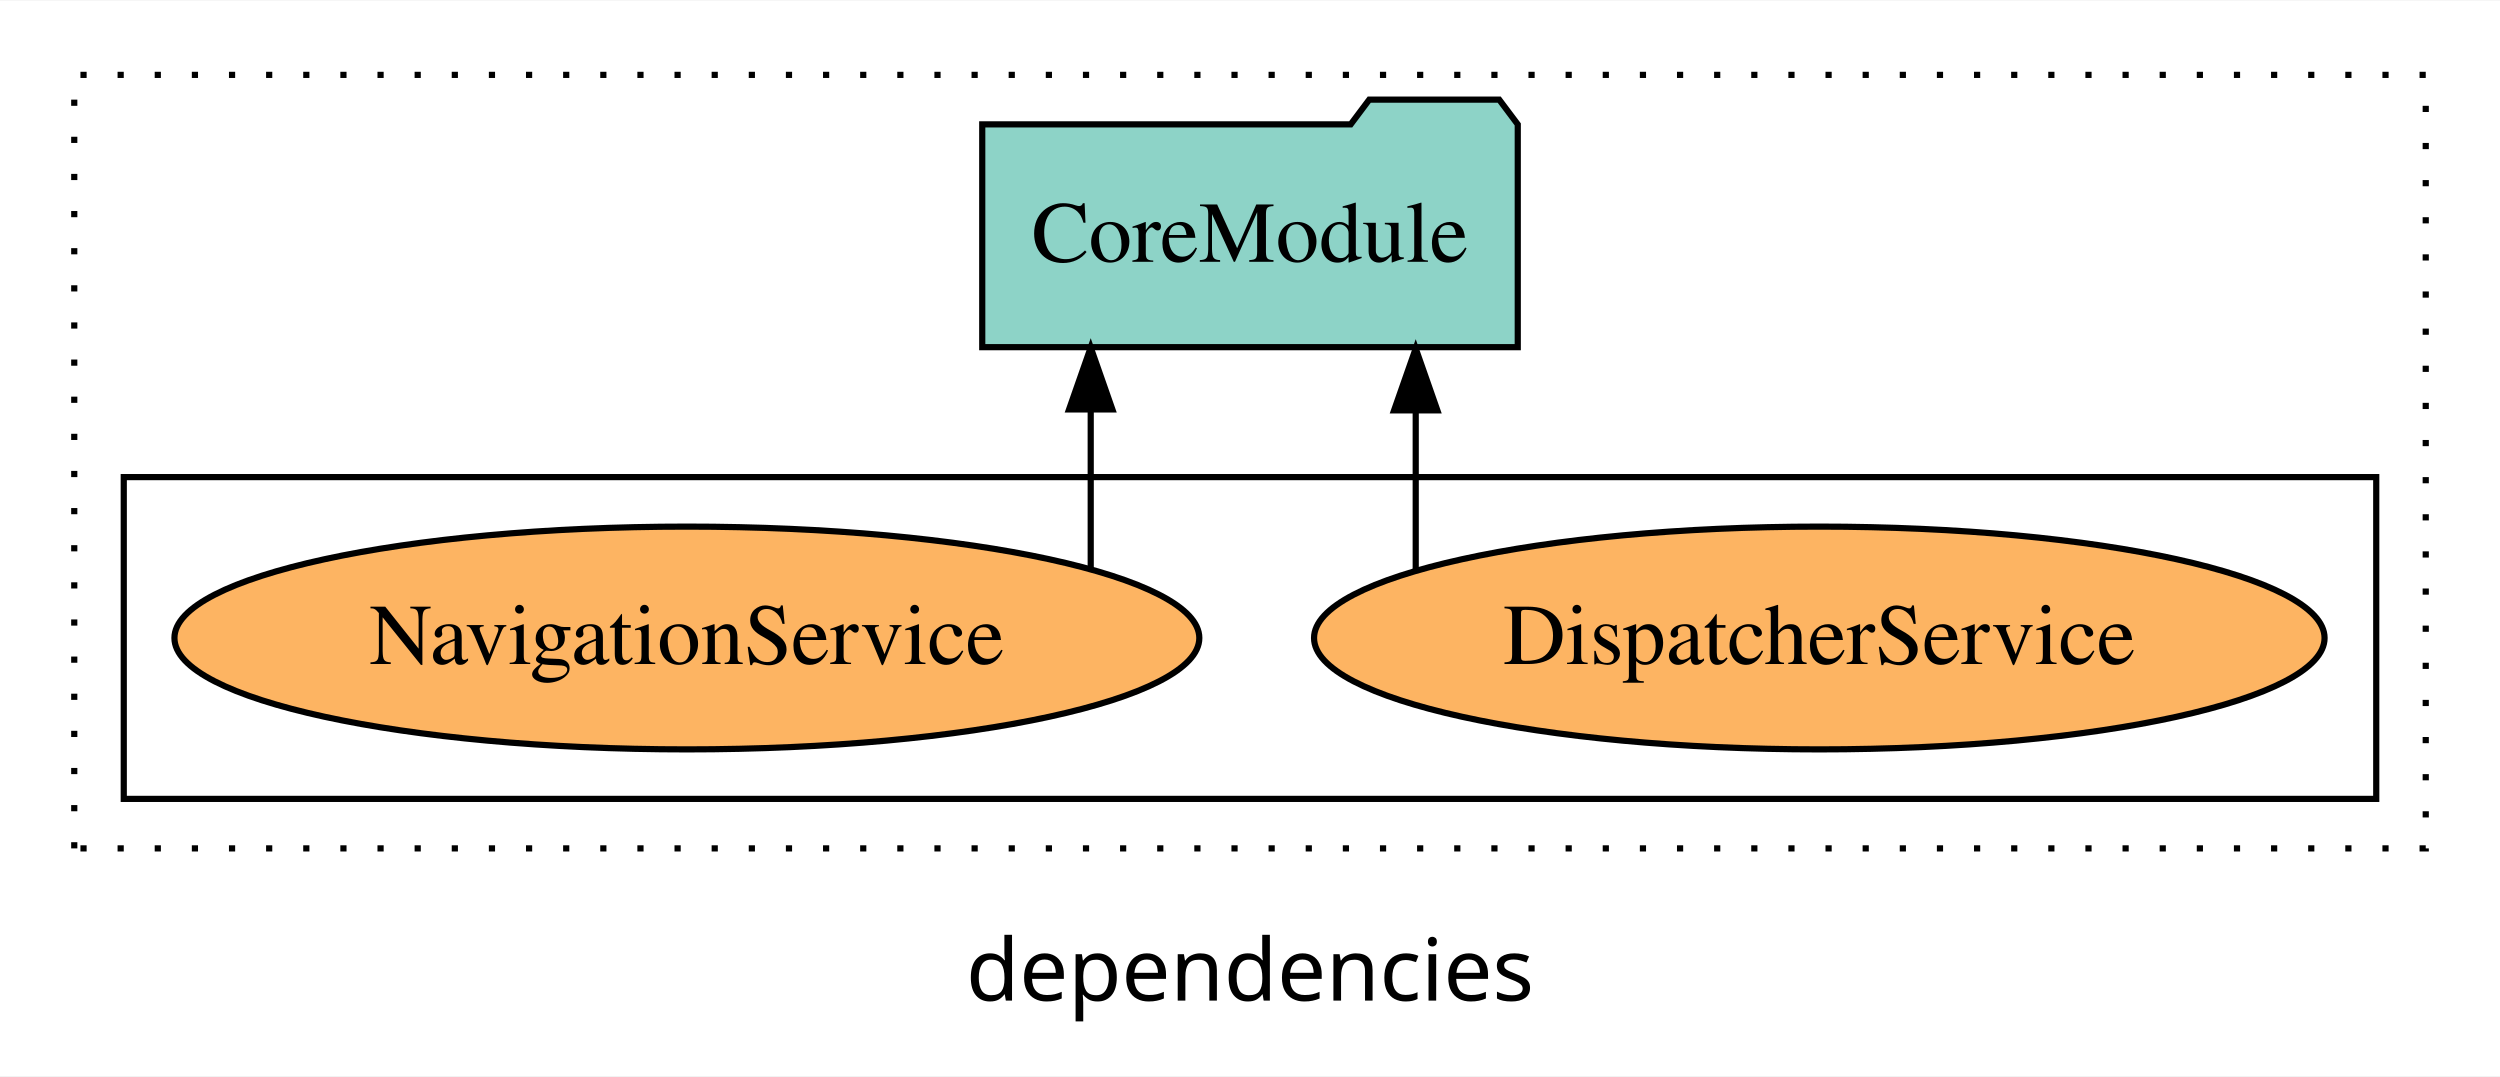
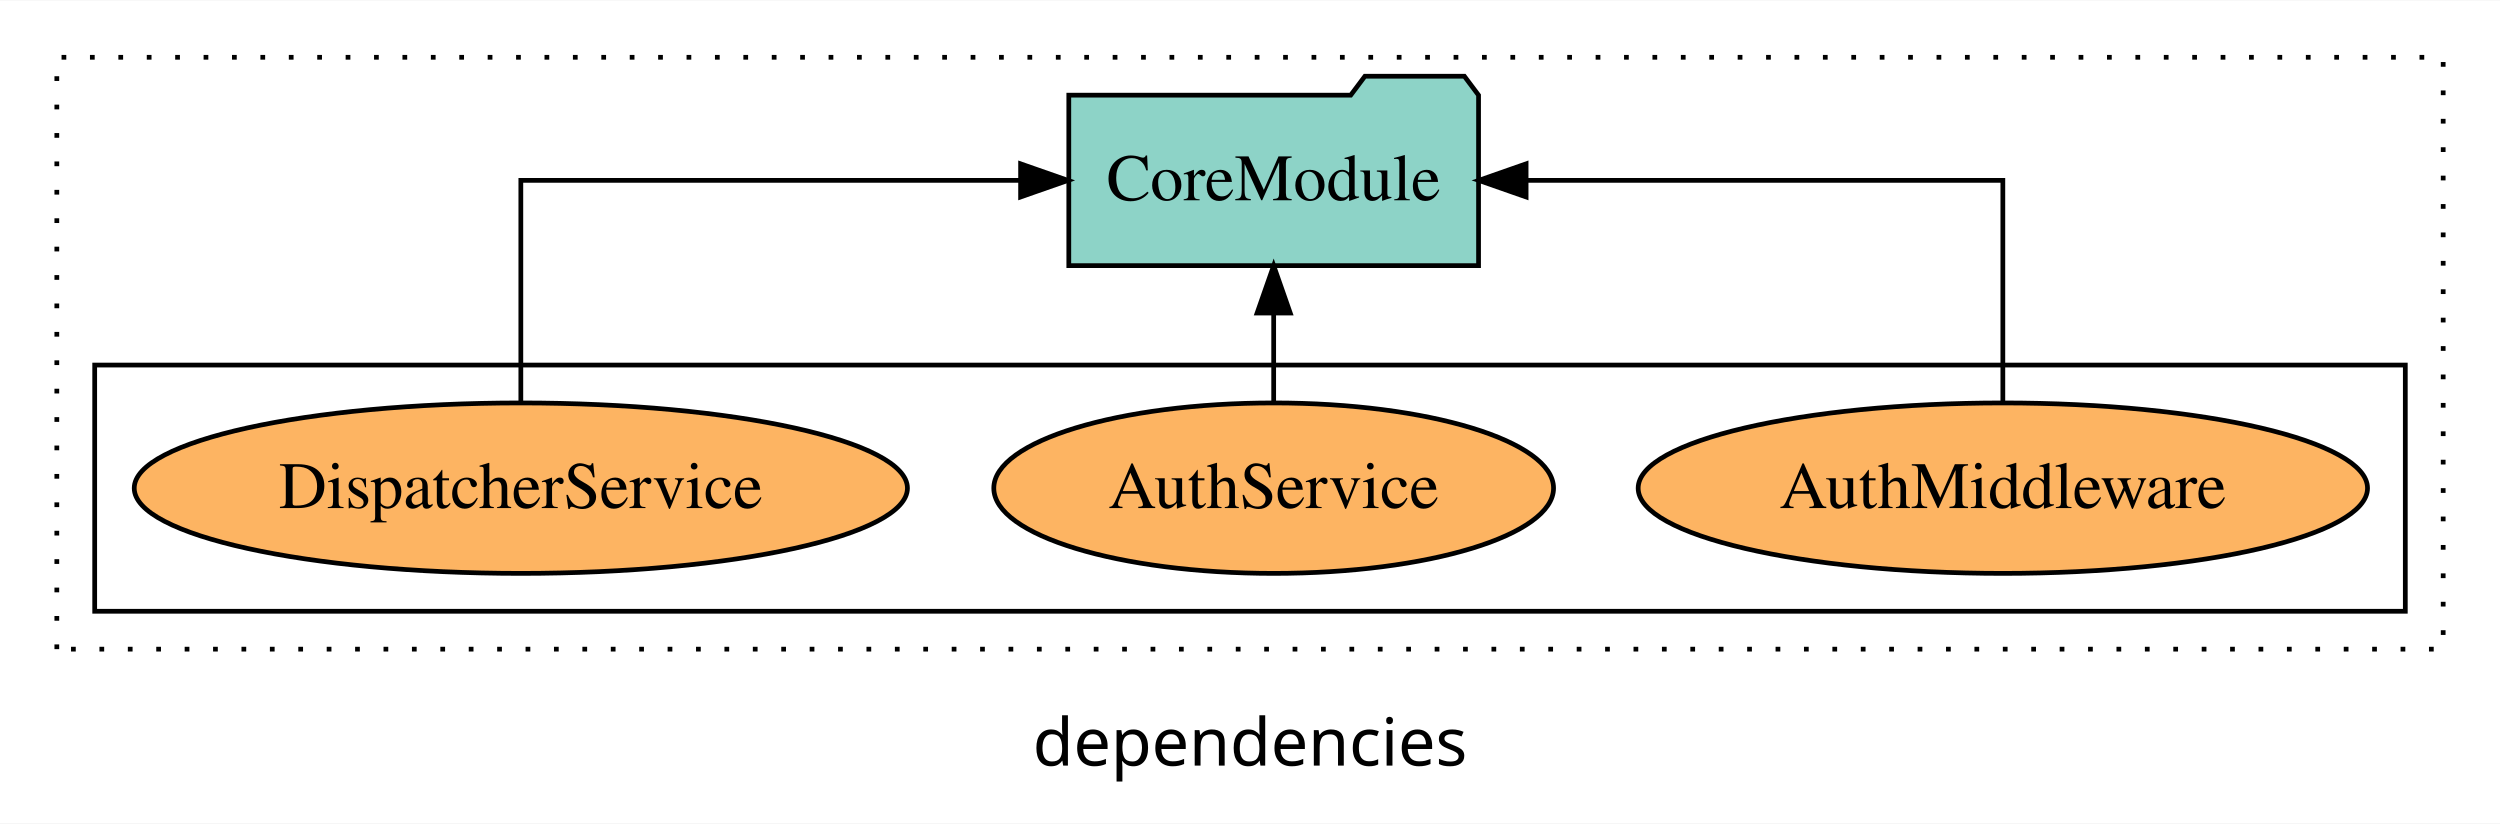
- <svg xmlns="http://www.w3.org/2000/svg" width="404pt" height="174pt" viewBox="0.00 0.00 404.00 173.80">
+ <svg xmlns="http://www.w3.org/2000/svg" width="528pt" height="174pt" viewBox="0.00 0.00 528.00 173.80">
  <g id="graph0" class="graph" transform="scale(1 1) rotate(0) translate(4 169.8)">
-     <polygon fill="white" stroke="transparent" points="-4,4 -4,-169.8 400,-169.8 400,4 -4,4" />
-     <text text-anchor="middle" x="198" y="-8.2" font-family="sans-serif" font-size="14.00">dependencies</text>
+     <polygon fill="white" stroke="transparent" points="-4,4 -4,-169.8 524,-169.8 524,4 -4,4" />
+     <text text-anchor="middle" x="260" y="-8.2" font-family="sans-serif" font-size="14.00">dependencies</text>
    <g id="clust1" class="cluster">
-       <polygon fill="none" stroke="black" stroke-dasharray="1,5" points="8,-32.8 8,-157.8 388,-157.8 388,-32.8 8,-32.8" />
+       <polygon fill="none" stroke="black" stroke-dasharray="1,5" points="8,-32.8 8,-157.8 512,-157.8 512,-32.8 8,-32.8" />
    </g>
    <g id="clust6" class="cluster">
-       <polygon fill="none" stroke="black" points="16,-40.8 16,-92.8 380,-92.8 380,-40.8 16,-40.8" />
+       <polygon fill="none" stroke="black" points="16,-40.8 16,-92.8 504,-92.8 504,-40.8 16,-40.8" />
    </g>
    <g id="node1" class="node">
-       <ellipse fill="#fdb462" stroke="black" cx="290" cy="-66.8" rx="81.65" ry="18" />
-       <text text-anchor="middle" x="290" y="-62.6" font-family="Times,serif" font-size="14.00">DispatcherService</text>
+       <ellipse fill="#fdb462" stroke="black" cx="419" cy="-66.8" rx="77.02" ry="18" />
+       <text text-anchor="middle" x="419" y="-62.6" font-family="Times,serif" font-size="14.00">AuthMiddleware</text>
+     </g>
+     <g id="node4" class="node">
+       <polygon fill="#8dd3c7" stroke="black" points="308.27,-149.8 305.27,-153.8 284.27,-153.8 281.27,-149.8 221.73,-149.8 221.73,-113.8 308.27,-113.8 308.27,-149.8" />
+       <text text-anchor="middle" x="265" y="-127.6" font-family="Times,serif" font-size="14.00">CoreModule</text>
+     </g>
+     <g id="edge1" class="edge">
+       <path fill="none" stroke="black" d="M419,-84.91C419,-104.14 419,-131.8 419,-131.8 419,-131.8 318.31,-131.8 318.31,-131.8" />
+       <polygon fill="black" stroke="black" points="318.31,-128.3 308.31,-131.8 318.31,-135.3 318.31,-128.3" />
+     </g>
+     <g id="node2" class="node">
+       <ellipse fill="#fdb462" stroke="black" cx="265" cy="-66.8" rx="59.11" ry="18" />
+       <text text-anchor="middle" x="265" y="-62.6" font-family="Times,serif" font-size="14.00">AuthService</text>
+     </g>
+     <g id="edge2" class="edge">
+       <path fill="none" stroke="black" d="M265,-84.91C265,-84.91 265,-103.79 265,-103.79" />
+       <polygon fill="black" stroke="black" points="261.5,-103.79 265,-113.79 268.5,-103.79 261.5,-103.79" />
    </g>
    <g id="node3" class="node">
-       <polygon fill="#8dd3c7" stroke="black" points="241.27,-149.8 238.27,-153.8 217.27,-153.8 214.27,-149.8 154.73,-149.8 154.73,-113.8 241.27,-113.8 241.27,-149.8" />
-       <text text-anchor="middle" x="198" y="-127.6" font-family="Times,serif" font-size="14.00">CoreModule</text>
+       <ellipse fill="#fdb462" stroke="black" cx="106" cy="-66.8" rx="81.65" ry="18" />
+       <text text-anchor="middle" x="106" y="-62.6" font-family="Times,serif" font-size="14.00">DispatcherService</text>
    </g>
-     <g id="edge1" class="edge">
-       <path fill="none" stroke="black" d="M224.78,-77.83C224.78,-77.83 224.78,-103.58 224.78,-103.58" />
-       <polygon fill="black" stroke="black" points="221.28,-103.58 224.78,-113.58 228.28,-103.58 221.28,-103.58" />
-     </g>
-     <g id="node2" class="node">
-       <ellipse fill="#fdb462" stroke="black" cx="107" cy="-66.8" rx="82.81" ry="18" />
-       <text text-anchor="middle" x="107" y="-62.6" font-family="Times,serif" font-size="14.00">NavigationService</text>
-     </g>
-     <g id="edge2" class="edge">
-       <path fill="none" stroke="black" d="M172.26,-78.12C172.26,-78.12 172.26,-103.74 172.26,-103.74" />
-       <polygon fill="black" stroke="black" points="168.76,-103.74 172.26,-113.74 175.76,-103.74 168.76,-103.74" />
+     <g id="edge3" class="edge">
+       <path fill="none" stroke="black" d="M106,-84.91C106,-104.14 106,-131.8 106,-131.8 106,-131.8 211.55,-131.8 211.55,-131.8" />
+       <polygon fill="black" stroke="black" points="211.55,-135.3 221.55,-131.8 211.55,-128.3 211.55,-135.3" />
    </g>
  </g>
</svg>
